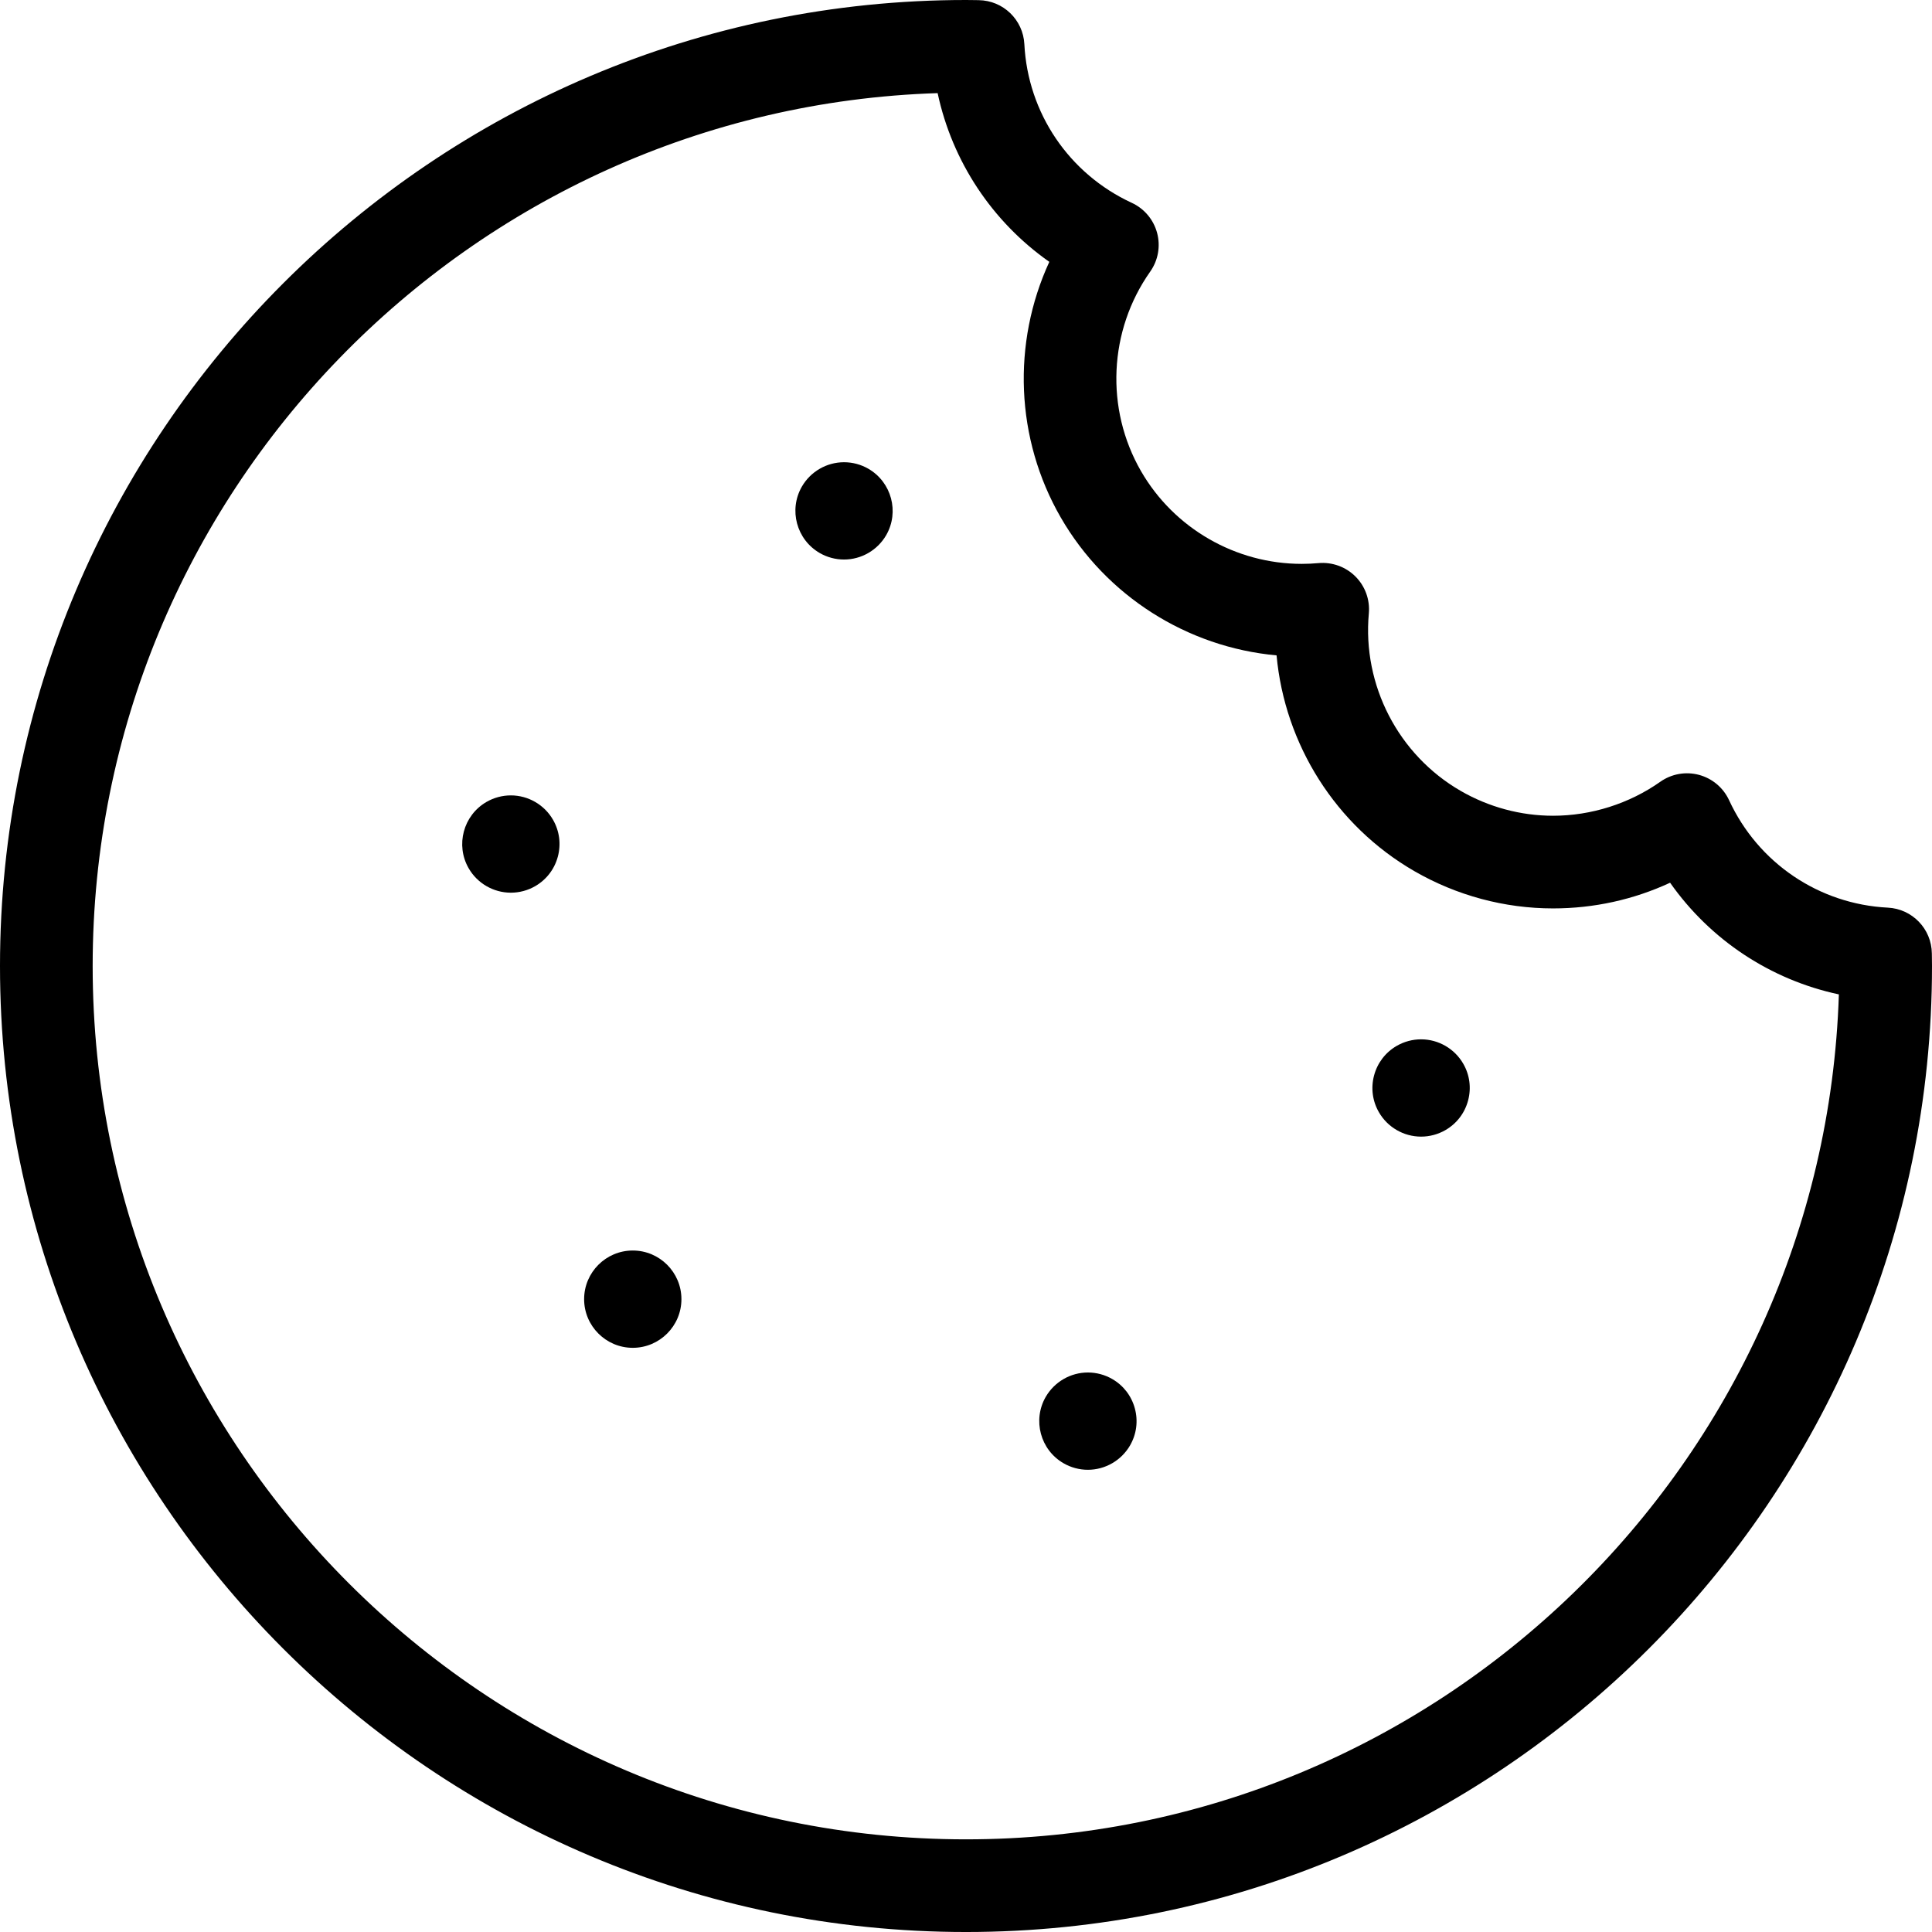
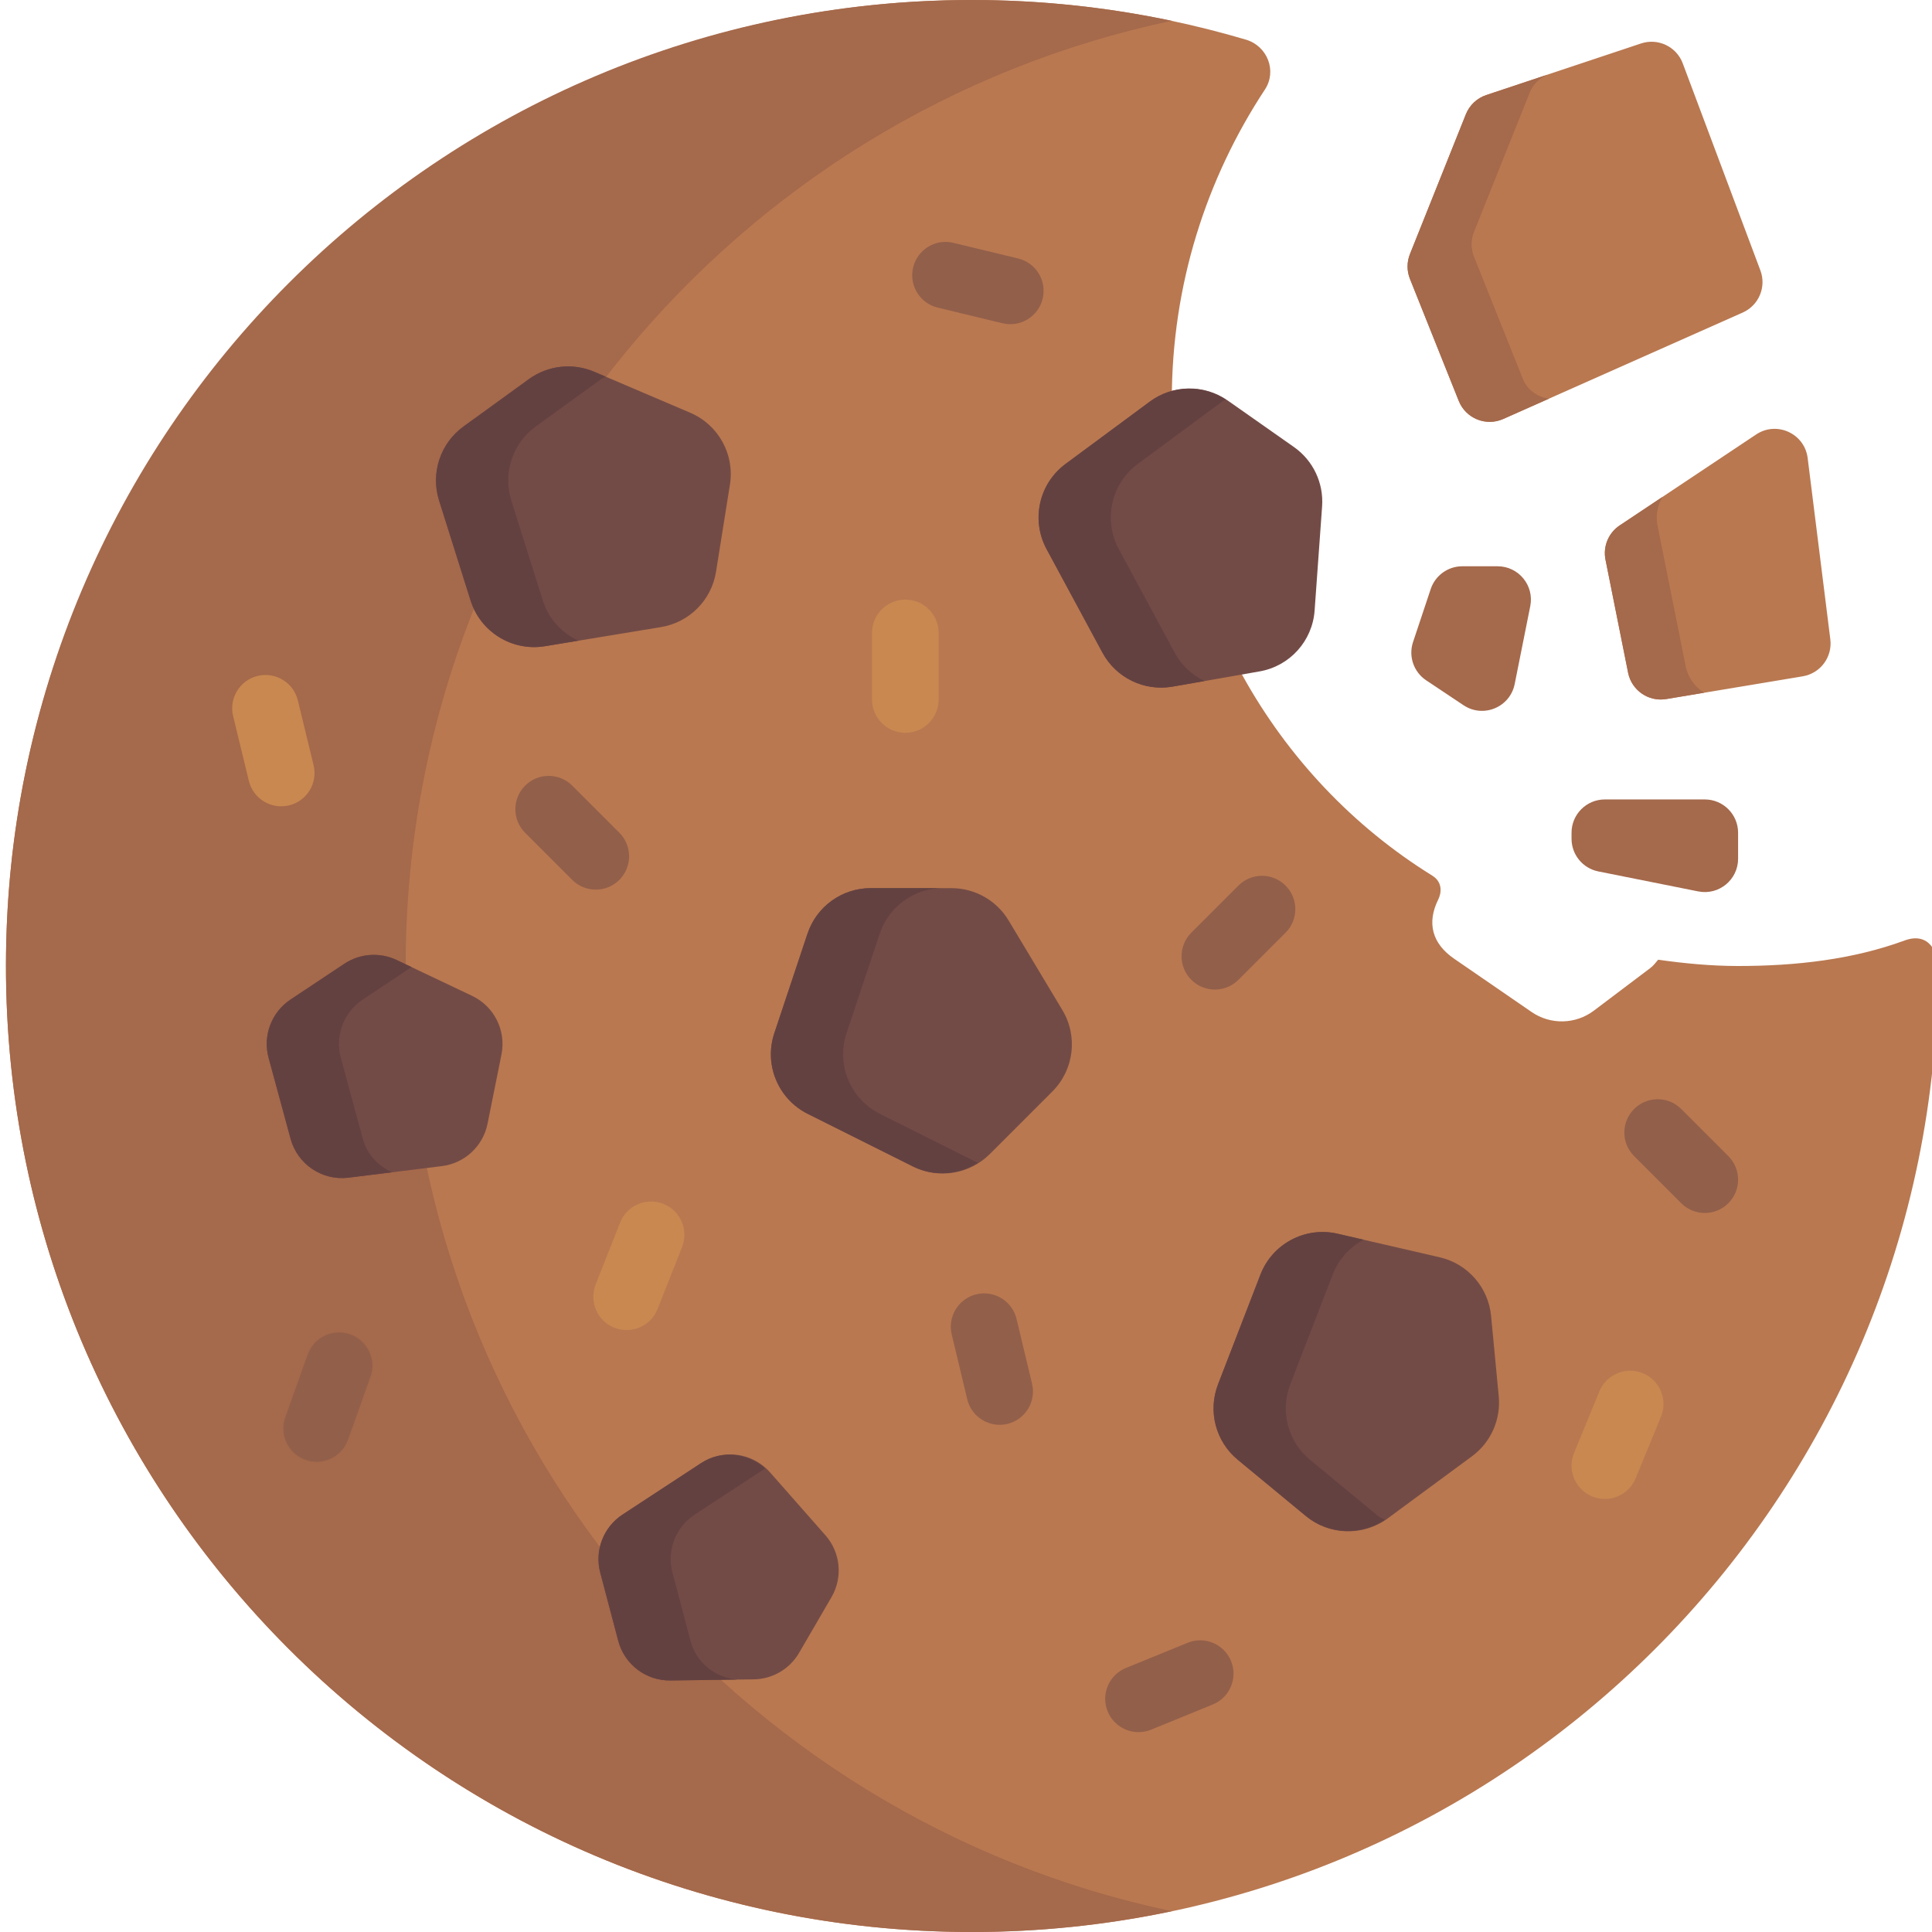
- <svg xmlns="http://www.w3.org/2000/svg" version="1.1" id="Capa_1" x="0px" y="0px" viewBox="0 0 416.991 416.991" style="enable-background:new 0 0 416.991 416.991;" xml:space="preserve">
+ <svg xmlns="http://www.w3.org/2000/svg" version="1.1" id="Layer_1" x="0px" y="0px" width="612px" height="612px" viewBox="0 0 612 612" enable-background="new 0 0 612 612" xml:space="preserve">
  <g>
-     <path d="M187.409,101.165c-1.591-0.916-3.402-1.4-5.238-1.4c-3.739,0-7.223,2.011-9.101,5.262   c-2.884,5.011-1.157,11.439,3.862,14.338c1.591,0.916,3.402,1.4,5.238,1.4c3.739,0,7.224-2.011,9.101-5.262   C194.155,110.493,192.428,104.064,187.409,101.165z" />
-     <path d="M110.257,171.672c-1.835,0-3.646,0.484-5.258,1.412c-5.007,2.898-6.727,9.33-3.841,14.327   c1.868,3.245,5.354,5.261,9.1,5.262h0.001c1.835,0,3.646-0.484,5.25-1.407c2.428-1.402,4.164-3.665,4.891-6.373   c0.727-2.71,0.354-5.542-1.049-7.971C117.48,173.683,113.996,171.672,110.257,171.672z" />
-     <path d="M136.574,269.904c-5.79,0-10.5,4.71-10.5,10.5c0,5.789,4.711,10.5,10.5,10.5c5.79,0,10.5-4.711,10.5-10.5   C147.074,274.615,142.364,269.904,136.574,269.904z" />
-     <path d="M240.071,297.647c-1.599-0.927-3.42-1.417-5.267-1.417c-3.729,0-7.208,2.003-9.101,5.262   c-2.884,5.01-1.157,11.439,3.834,14.322c1.598,0.926,3.419,1.416,5.266,1.416c3.732,0,7.214-2.006,9.101-5.262   c1.398-2.429,1.768-5.257,1.04-7.963C244.216,301.293,242.474,299.03,240.071,297.647z" />
-     <path d="M306.718,224.323c-1.836,0-3.647,0.484-5.251,1.407c-2.432,1.404-4.17,3.672-4.894,6.384   c-0.725,2.712-0.348,5.544,1.045,7.947c1.868,3.245,5.355,5.261,9.1,5.262c1.836,0,3.647-0.484,5.251-1.407   c2.432-1.404,4.17-3.672,4.893-6.384c0.725-2.712,0.348-5.544-1.045-7.947C313.949,226.339,310.463,224.323,306.718,224.323z" />
-     <path d="M416.97,206.596l-0.013-0.831c-0.064-5.279-4.222-9.598-9.494-9.864c-14.875-0.751-28.007-9.639-34.27-23.193   c-1.245-2.694-3.623-4.696-6.489-5.465c-2.867-0.769-5.926-0.224-8.353,1.487c-6.706,4.73-14.927,7.335-23.146,7.336   c-6.964,0-13.858-1.854-19.935-5.363c-13.458-7.77-21.242-22.804-19.83-38.299c0.269-2.956-0.789-5.879-2.888-7.977   c-2.099-2.099-5.032-3.152-7.977-2.889c-1.195,0.109-2.411,0.164-3.614,0.164c-14.271,0-27.561-7.662-34.683-19.996   c-7.77-13.458-6.994-30.369,1.976-43.084c1.711-2.425,2.257-5.485,1.488-8.352c-0.768-2.867-2.77-5.245-5.464-6.49   c-13.548-6.262-22.434-19.387-23.188-34.254c-0.268-5.269-4.583-9.424-9.858-9.492l-0.816-0.013C209.777,0.01,209.138,0,208.496,0   C93.531,0,0,93.531,0,208.496s93.531,208.496,208.496,208.496s208.495-93.531,208.495-208.496   C416.991,207.861,416.981,207.229,416.97,206.596z M208.496,396.991C104.559,396.991,20,312.433,20,208.496   c0-101.888,81.258-185.154,182.372-188.398c3.158,14.763,11.764,27.746,24.107,36.418c-8.063,17.495-7.341,38.179,2.48,55.19   c9.771,16.925,27.278,27.985,46.567,29.748c1.761,19.188,12.729,36.746,29.744,46.57c9.114,5.262,19.466,8.043,29.936,8.042   c8.82-0.001,17.392-1.897,25.258-5.544c8.676,12.343,21.661,20.947,36.427,24.102C393.649,315.737,310.384,396.991,208.496,396.991   z" />
+     <g>
+       <g>
+         <path fill="#B97850" d="M603.33,297.917c-16.4,6.022-34.363,8.083-52.754,8.083c-8.617,0-17.023-0.816-25.318-1.992     c-0.783,0.918-1.498,1.893-2.494,2.643l-17.865,13.486c-5.797,4.375-13.74,4.551-19.727,0.437l-24.549-16.884     c-6.918-4.758-8.746-11.271-5.014-18.793l0,0c0.875-1.762,1.615-5.338-1.926-7.532c-50.104-31.056-82.488-87.416-82.488-150.743     c0-36.327,10.91-70.042,29.498-98.268c3.883-5.896,0.764-13.786-6.008-15.79C362.654,3.081,328.457-1.348,292.966,0.36     C137.971,7.815,11.073,133.431,2.382,288.363C-7.549,465.362,133.045,612,307.887,612c168.998,0,306-137.001,306-306     C613.887,302.107,611.248,295.009,603.33,297.917z" />
+       </g>
+     </g>
+     <g>
+       <g>
+         <path fill="#A5694B" d="M128.507,306c0-147.289,104.076-270.239,242.69-299.405C350.764,2.296,329.596,0,307.887,0     c-169,0-306,137-306,306c0,168.999,137.001,306,306,306c21.709,0,42.877-2.296,63.311-6.595     C232.582,576.237,128.507,453.289,128.507,306z" />
+       </g>
+     </g>
+     <g>
+       <g>
+         <path fill="#734B46" d="M255.787,295.768l-10.505,31.518c-3.321,9.964,1.189,20.853,10.583,25.549l33.336,16.667     c8.125,4.062,17.938,2.471,24.359-3.953l19.801-19.8c6.848-6.847,8.156-17.477,3.174-25.78l-17.031-28.384     c-3.814-6.355-10.684-10.246-18.096-10.246h-25.6C266.724,281.337,258.659,287.148,255.787,295.768z" />
+       </g>
+     </g>
+     <g>
+       <g>
+         <path fill="#734B46" d="M139.082,158.534l9.984,31.686c3.156,10.017,13.198,16.188,23.56,14.481l36.774-6.061     c8.962-1.477,15.974-8.524,17.408-17.494l4.417-27.65c1.527-9.562-3.649-18.938-12.555-22.739l-30.444-12.993     c-6.817-2.91-14.663-2.028-20.666,2.32l-20.73,15.019C139.472,140.433,136.352,149.872,139.082,158.534z" />
+       </g>
+     </g>
+     <g>
+       <g>
+         <path fill="#734B46" d="M364.256,127.197l-26.711,19.755c-8.443,6.245-11.01,17.748-6.021,26.99l17.701,32.797     c4.314,7.993,13.26,12.329,22.209,10.764l27.582-4.825c9.539-1.668,16.719-9.615,17.414-19.274l2.373-33.015     c0.531-7.394-2.854-14.524-8.92-18.785l-20.951-14.712C381.5,121.673,371.559,121.796,364.256,127.197z" />
+       </g>
+     </g>
+     <g>
+       <g>
+         <path fill="#734B46" d="M85.088,335.103l6.961,25.632c2.202,8.103,10.024,13.353,18.356,12.319l29.57-3.665     c7.207-0.894,13.034-6.299,14.465-13.418l4.413-21.947c1.526-7.59-2.31-15.244-9.301-18.565l-23.903-11.354     c-5.354-2.543-11.648-2.09-16.582,1.192l-17.04,11.335C85.979,320.656,83.184,328.096,85.088,335.103z" />
+       </g>
+     </g>
+     <g>
+       <g>
+         <path fill="#734B46" d="M456.07,398.274l-32.369-7.473c-10.232-2.361-20.646,3.159-24.432,12.956l-13.436,34.766     c-3.275,8.473-0.76,18.091,6.242,23.876l21.588,17.835c7.467,6.167,18.17,6.463,25.965,0.717l26.645-19.643     c5.967-4.397,9.188-11.604,8.484-18.984l-2.426-25.485C471.473,407.797,464.922,400.319,456.07,398.274z" />
+       </g>
+     </g>
+     <g>
+       <g>
+         <path fill="#734B46" d="M261.477,486.332l-17.525-19.902c-5.54-6.291-14.864-7.553-21.875-2.957l-24.884,16.306     c-6.064,3.975-8.906,11.383-7.054,18.394l5.709,21.609c1.975,7.474,8.782,12.644,16.511,12.541l26.418-0.354     c5.917-0.079,11.358-3.256,14.335-8.37l10.278-17.659C267.04,499.672,266.267,491.773,261.477,486.332z" />
+       </g>
+     </g>
+     <g>
+       <g>
+         <path fill="#644141" d="M171.973,190.22l-9.985-31.686c-2.73-8.663,0.391-18.103,7.747-23.433l20.73-15.019     c0.439-0.319,0.948-0.481,1.406-0.764l-3.648-1.558c-6.818-2.908-14.663-2.027-20.666,2.321l-20.73,15.019     c-7.355,5.33-10.477,14.769-7.746,23.433l9.984,31.686c3.157,10.017,13.198,16.188,23.56,14.481l10.612-1.749     C178.022,200.525,173.812,196.058,171.973,190.22z" />
+       </g>
+     </g>
+     <g>
+       <g>
+         <path fill="#644141" d="M372.131,206.741l-17.701-32.797c-4.988-9.242-2.422-20.746,6.021-26.991l26.709-19.754     c0.359-0.266,0.789-0.362,1.16-0.603c-7.365-4.819-16.949-4.66-24.066,0.603l-26.709,19.754     c-8.443,6.245-11.012,17.749-6.021,26.991l17.701,32.797c4.314,7.994,13.26,12.329,22.207,10.764l10.143-1.774     C377.65,213.845,374.303,210.762,372.131,206.741z" />
+       </g>
+     </g>
+     <g>
+       <g>
+         <path fill="#644141" d="M436.57,480.234l-21.586-17.835c-7.004-5.787-9.518-15.403-6.242-23.876l13.436-34.766     c1.895-4.901,5.449-8.731,9.811-11.043l-8.285-1.911c-10.234-2.361-20.646,3.158-24.434,12.954l-13.434,34.766     c-3.275,8.473-0.76,18.089,6.242,23.876l21.588,17.835c7.178,5.931,17.295,6.283,24.996,1.205     C437.98,480.998,437.209,480.761,436.57,480.234z" />
+       </g>
+     </g>
+     <g>
+       <g>
+         <path fill="#644141" d="M278.771,352.831c-9.394-4.696-13.905-15.585-10.583-25.547l10.505-31.519     c2.873-8.617,10.937-14.429,20.021-14.429h-22.907c-9.083,0-17.148,5.812-20.021,14.429l-10.505,31.519     c-3.321,9.962,1.188,20.852,10.582,25.547l33.334,16.669c6.681,3.34,14.4,2.667,20.541-1.182L278.771,352.831z" />
+       </g>
+     </g>
+     <g>
+       <g>
+         <path fill="#644141" d="M114.956,360.733l-6.962-25.633c-1.903-7.008,0.891-14.445,6.938-18.47l15.452-10.277l-4.735-2.248     c-5.354-2.543-11.648-2.09-16.582,1.191l-17.04,11.333c-6.046,4.023-8.841,11.462-6.938,18.47l6.961,25.633     c2.2,8.104,10.024,13.353,18.356,12.32l13.762-1.706C119.823,369.303,116.293,365.659,114.956,360.733z" />
+       </g>
+     </g>
+     <g>
+       <g>
+         <path fill="#644141" d="M218.756,519.779l-5.71-21.61c-1.852-7.01,0.989-14.419,7.054-18.393l22.272-14.594     c-5.618-5.002-13.864-5.925-20.295-1.711l-24.884,16.305c-6.064,3.976-8.906,11.383-7.054,18.393l5.709,21.61     c1.975,7.474,8.782,12.645,16.511,12.542l21.097-0.282C226.519,531.363,220.569,526.646,218.756,519.779z" />
+       </g>
+     </g>
+     <g>
+       <g>
+         <path fill="#C98850" d="M286.782,232.139L286.782,232.139c-5.827,0-10.552-4.725-10.552-10.552v-21.104     c0-5.827,4.725-10.552,10.552-10.552l0,0c5.827,0,10.552,4.725,10.552,10.552v21.104     C297.334,227.414,292.61,232.139,286.782,232.139z" />
+       </g>
+     </g>
+     <g>
+       <g>
+         <path fill="#925F4A" d="M196.188,278.716L196.188,278.716c-4.121,4.121-10.802,4.121-14.923,0l-14.923-14.923     c-4.121-4.12-4.121-10.801,0-14.923l0,0c4.121-4.12,10.802-4.12,14.923,0l14.923,14.923     C200.308,267.914,200.308,274.596,196.188,278.716z" />
+       </g>
+     </g>
+     <g>
+       <g>
+         <path fill="#C98850" d="M194.615,420.593L194.615,420.593c-5.419-2.141-8.077-8.271-5.937-13.689l7.754-19.628     c2.141-5.419,8.271-8.077,13.691-5.938l0,0c5.42,2.141,8.078,8.271,5.937,13.691l-7.754,19.627     C206.165,420.076,200.034,422.733,194.615,420.593z" />
+       </g>
+     </g>
+     <g>
+       <g>
+         <path fill="#925F4A" d="M319.119,451.045L319.119,451.045c-5.666,1.359-11.361-2.135-12.72-7.803l-4.917-20.523     c-1.359-5.667,2.135-11.36,7.803-12.72l0,0c5.668-1.358,11.361,2.136,12.721,7.803l4.918,20.523     C328.283,443.991,324.787,449.688,319.119,451.045z" />
+       </g>
+     </g>
+     <g>
+       <g>
+         <path fill="#925F4A" d="M350.879,542.124L350.879,542.124c-2.203-5.396,0.385-11.555,5.781-13.757l19.537-7.979     c5.396-2.202,11.555,0.387,13.758,5.781l0,0c2.203,5.396-0.387,11.554-5.781,13.757l-19.537,7.979     C359.24,550.106,353.082,547.519,350.879,542.124z" />
+       </g>
+     </g>
+     <g>
+       <g>
+         <path fill="#925F4A" d="M289.258,84.708L289.258,84.708c1.368-5.665,7.068-9.148,12.733-7.782l20.515,4.952     c5.664,1.368,9.146,7.068,7.781,12.733l0,0c-1.367,5.665-7.068,9.148-12.732,7.782l-20.515-4.951     C291.375,96.073,287.89,90.373,289.258,84.708z" />
+       </g>
+     </g>
+     <g>
+       <g>
+         <path fill="#925F4A" d="M96.762,462.438L96.762,462.438c-5.488-1.959-8.351-7.995-6.392-13.483l7.092-19.875     c1.958-5.488,7.996-8.352,13.484-6.393l0,0c5.488,1.958,8.35,7.995,6.392,13.483l-7.092,19.876     C108.287,461.534,102.25,464.396,96.762,462.438z" />
+       </g>
+     </g>
+     <g>
+       <g>
+         <path fill="#C98850" d="M81.611,214.109L81.611,214.109c5.662-1.375,11.368,2.1,12.744,7.764l4.98,20.507     c1.375,5.662-2.1,11.368-7.764,12.744l0,0c-5.662,1.375-11.368-2.101-12.744-7.763l-4.98-20.508     C72.473,221.189,75.948,215.485,81.611,214.109z" />
+       </g>
+     </g>
+     <g>
+       <g>
+         <path fill="#925F4A" d="M377.377,310.371L377.377,310.371c-4.119-4.12-4.119-10.803,0-14.923l14.924-14.923     c4.119-4.121,10.801-4.121,14.922,0l0,0c4.121,4.121,4.121,10.801,0,14.923l-14.922,14.923     C388.18,314.491,381.498,314.491,377.377,310.371z" />
+       </g>
+     </g>
+     <g>
+       <g>
+         <path fill="#925F4A" d="M517.641,351.297L517.641,351.297c4.119-4.12,10.801-4.12,14.922,0l14.924,14.923     c4.119,4.121,4.119,10.804,0,14.923l0,0c-4.121,4.121-10.803,4.121-14.924,0l-14.922-14.923     C513.52,362.1,513.52,355.418,517.641,351.297z" />
+       </g>
+     </g>
+     <g>
+       <g>
+         <path fill="#C98850" d="M520.404,434.995L520.404,434.995c5.393,2.216,7.965,8.381,5.748,13.771l-8.021,19.52     c-2.215,5.391-8.381,7.964-13.77,5.748l0,0c-5.391-2.216-7.965-8.38-5.748-13.771l8.021-19.52     C508.85,435.354,515.016,432.779,520.404,434.995z" />
+       </g>
+     </g>
+     <g>
+       <g>
+         <path fill="#B97850" d="M508.574,177.292l7.162,35.811c1.117,5.584,6.465,9.275,12.082,8.338l43.24-7.207     c5.584-0.931,9.438-6.1,8.734-11.716l-7.178-57.421c-0.973-7.783-9.797-11.822-16.322-7.471l-43.227,28.817     C509.51,168.814,507.736,173.099,508.574,177.292z" />
+       </g>
+     </g>
+     <g>
+       <g>
+         <path fill="#B97850" d="M476.176,132.722l75.867-33.719c5.104-2.268,7.555-8.118,5.594-13.347l-24.592-65.584     c-1.994-5.314-7.832-8.1-13.217-6.305l-49.023,16.34c-2.943,0.981-5.307,3.209-6.461,6.091l-17.719,44.296     c-1.006,2.515-1.006,5.322,0,7.837l15.467,38.666C464.314,132.555,470.707,135.152,476.176,132.722z" />
+       </g>
+     </g>
+     <g>
+       <g>
+         <path fill="#A5694B" d="M463.215,179.379h11.18c6.658,0,11.652,6.092,10.348,12.621l-4.938,24.688     c-1.475,7.364-9.951,10.875-16.199,6.709l-11.84-7.894c-3.959-2.639-5.662-7.603-4.158-12.116l5.6-16.794     C454.643,182.285,458.674,179.379,463.215,179.379z" />
+       </g>
+     </g>
+     <g>
+       <g>
+         <path fill="#A5694B" d="M497.816,263.793v1.902c0,5.029,3.553,9.359,8.482,10.347l31.656,6.331     c6.527,1.307,12.621-3.688,12.621-10.348v-8.233c0-5.827-4.727-10.552-10.553-10.552h-31.654     C502.541,253.241,497.816,257.966,497.816,263.793z" />
+       </g>
+     </g>
+     <g>
+       <g>
+         <path fill="#A5694B" d="M482.383,119.985l-15.467-38.666c-1.006-2.515-1.006-5.322,0-7.837l17.719-44.296     c1.014-2.532,3.059-4.405,5.516-5.525l-19.346,6.448c-2.943,0.981-5.307,3.21-6.461,6.092l-17.719,44.296     c-1.006,2.514-1.006,5.32,0,7.836L462.092,127c2.223,5.554,8.613,8.154,14.082,5.723l14.443-6.418     C487.061,125.753,483.824,123.586,482.383,119.985z" />
+       </g>
+     </g>
+     <g>
+       <g>
+         <path fill="#A5694B" d="M533.959,211.013l-8.926-44.625c-0.631-3.149,0.041-6.274,1.553-8.958l-13.52,9.011     c-3.559,2.373-5.332,6.657-4.494,10.85l7.162,35.811c1.117,5.583,6.465,9.274,12.082,8.337l11.988-2     C536.898,217.582,534.689,214.656,533.959,211.013z" />
+       </g>
+     </g>
  </g>
-   <g>
- </g>
-   <g>
- </g>
-   <g>
- </g>
-   <g>
- </g>
-   <g>
- </g>
-   <g>
- </g>
-   <g>
- </g>
-   <g>
- </g>
-   <g>
- </g>
-   <g>
- </g>
-   <g>
- </g>
-   <g>
- </g>
-   <g>
- </g>
-   <g>
- </g>
-   <g>
- </g>
</svg>
